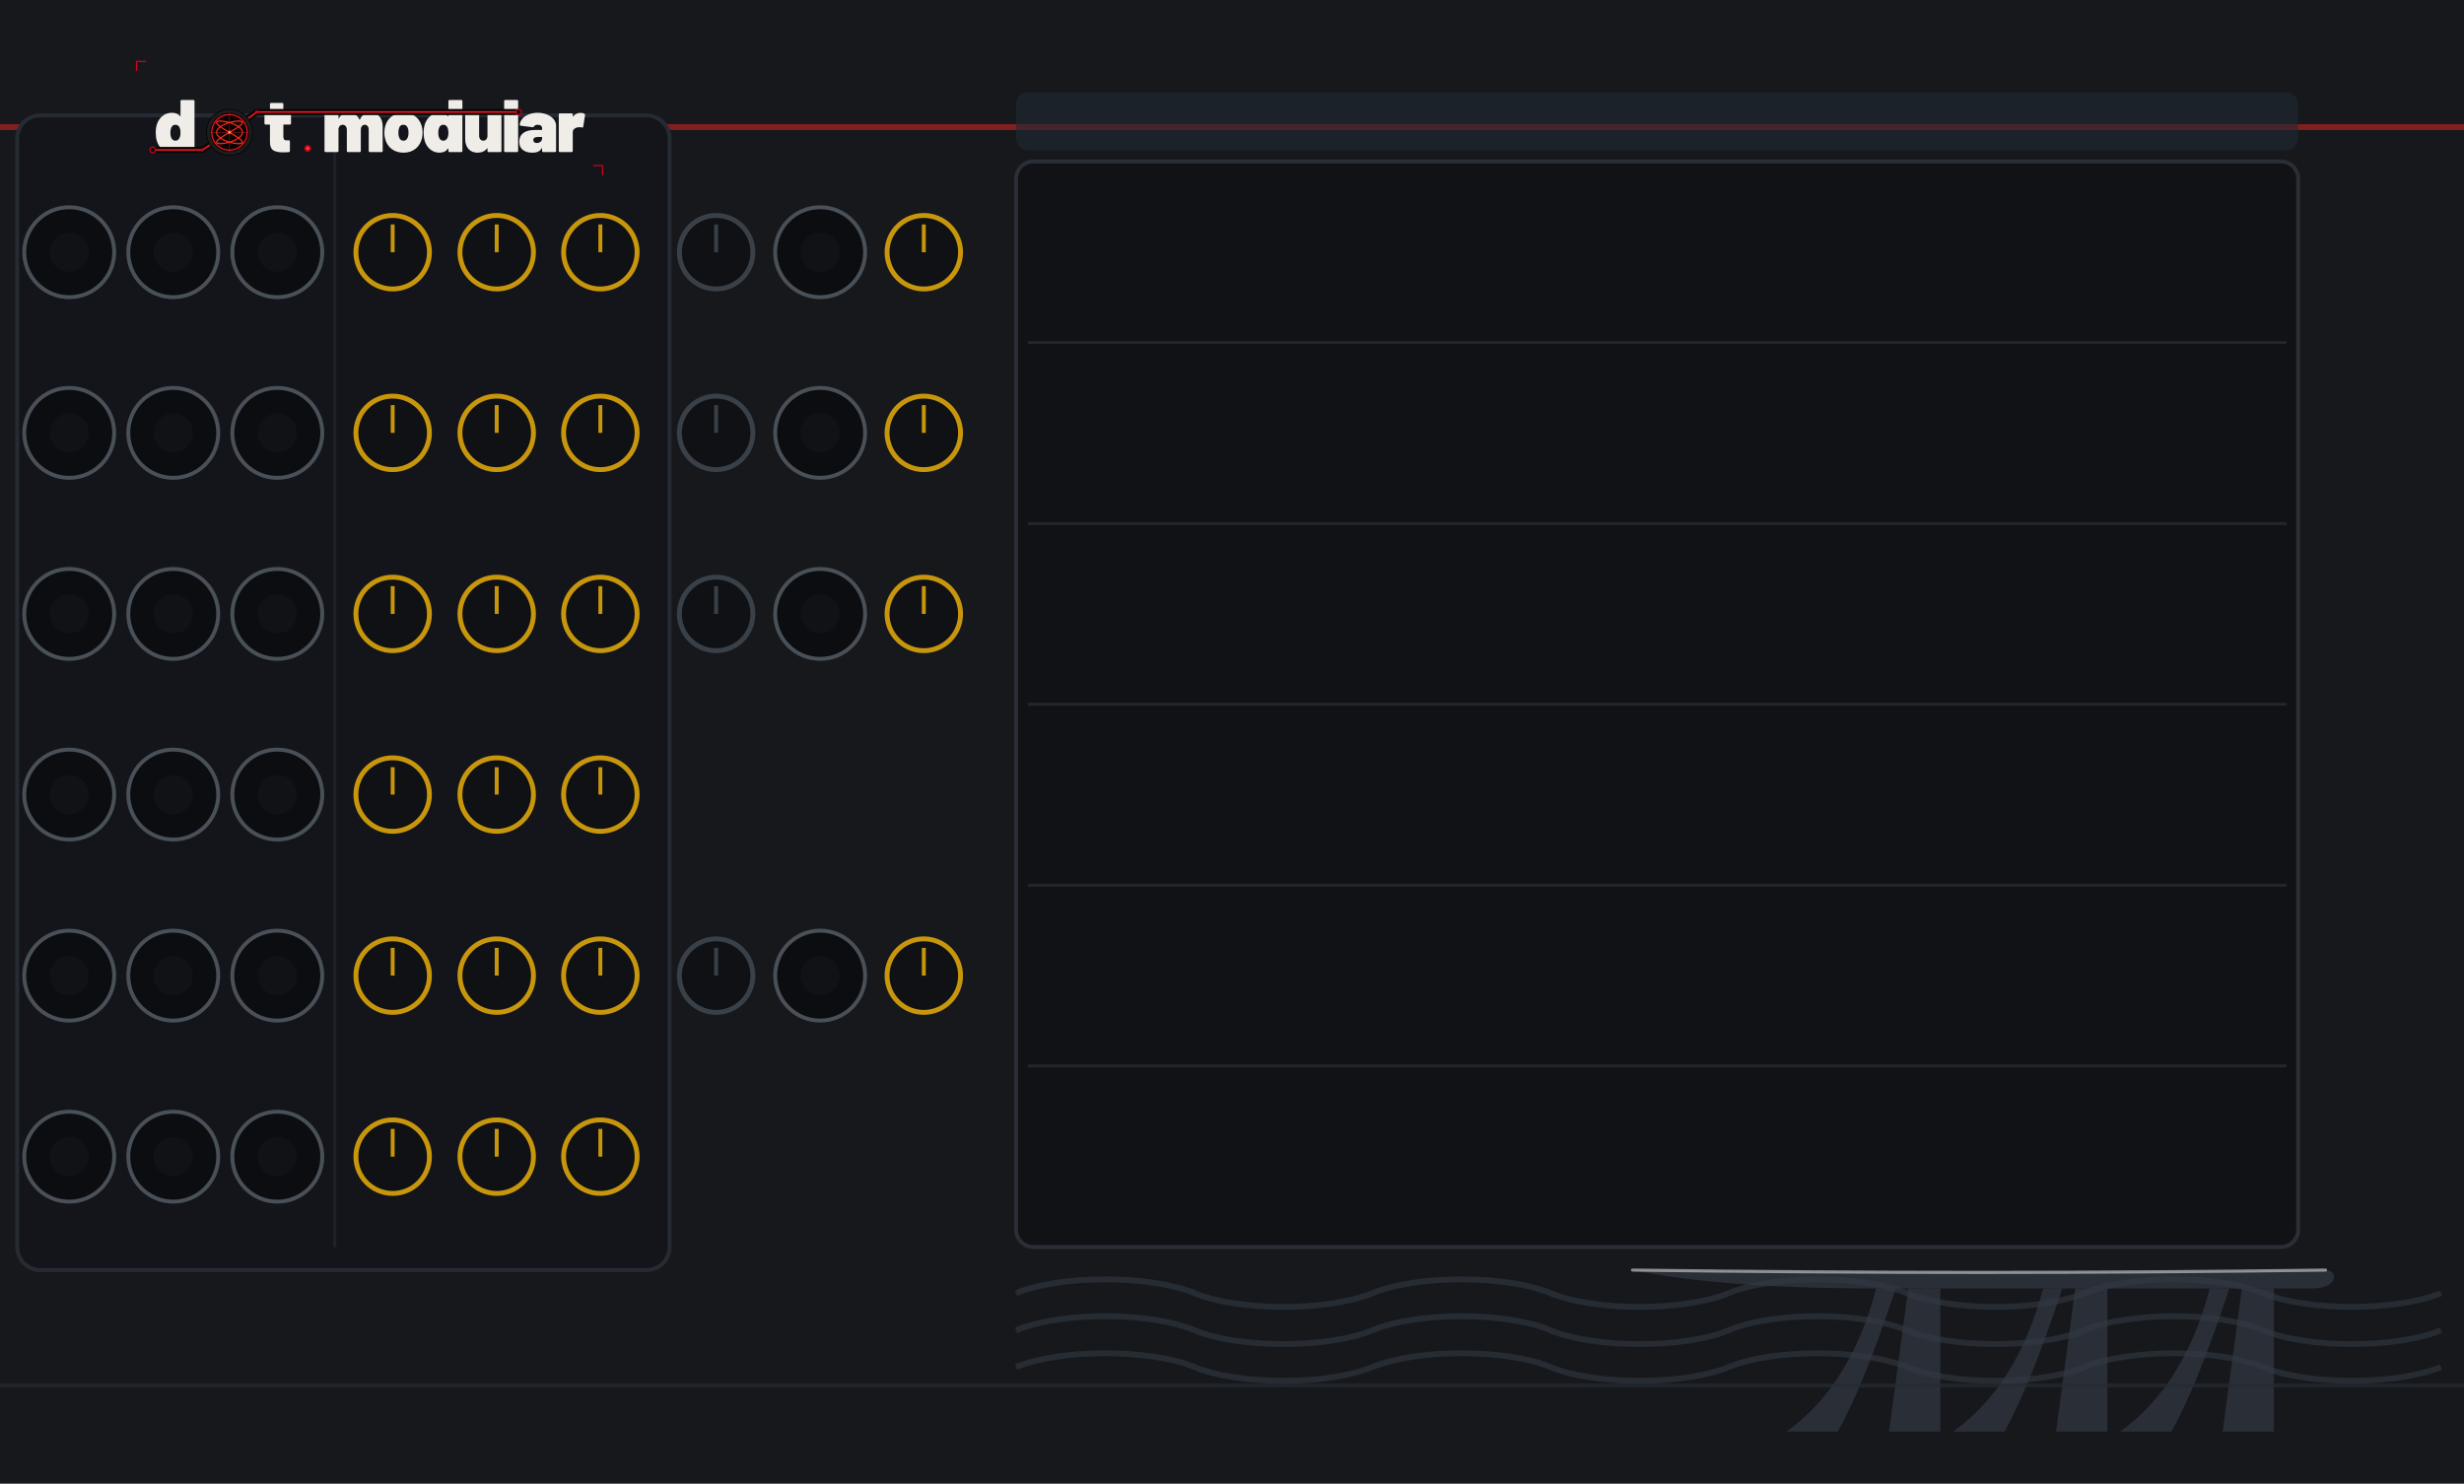
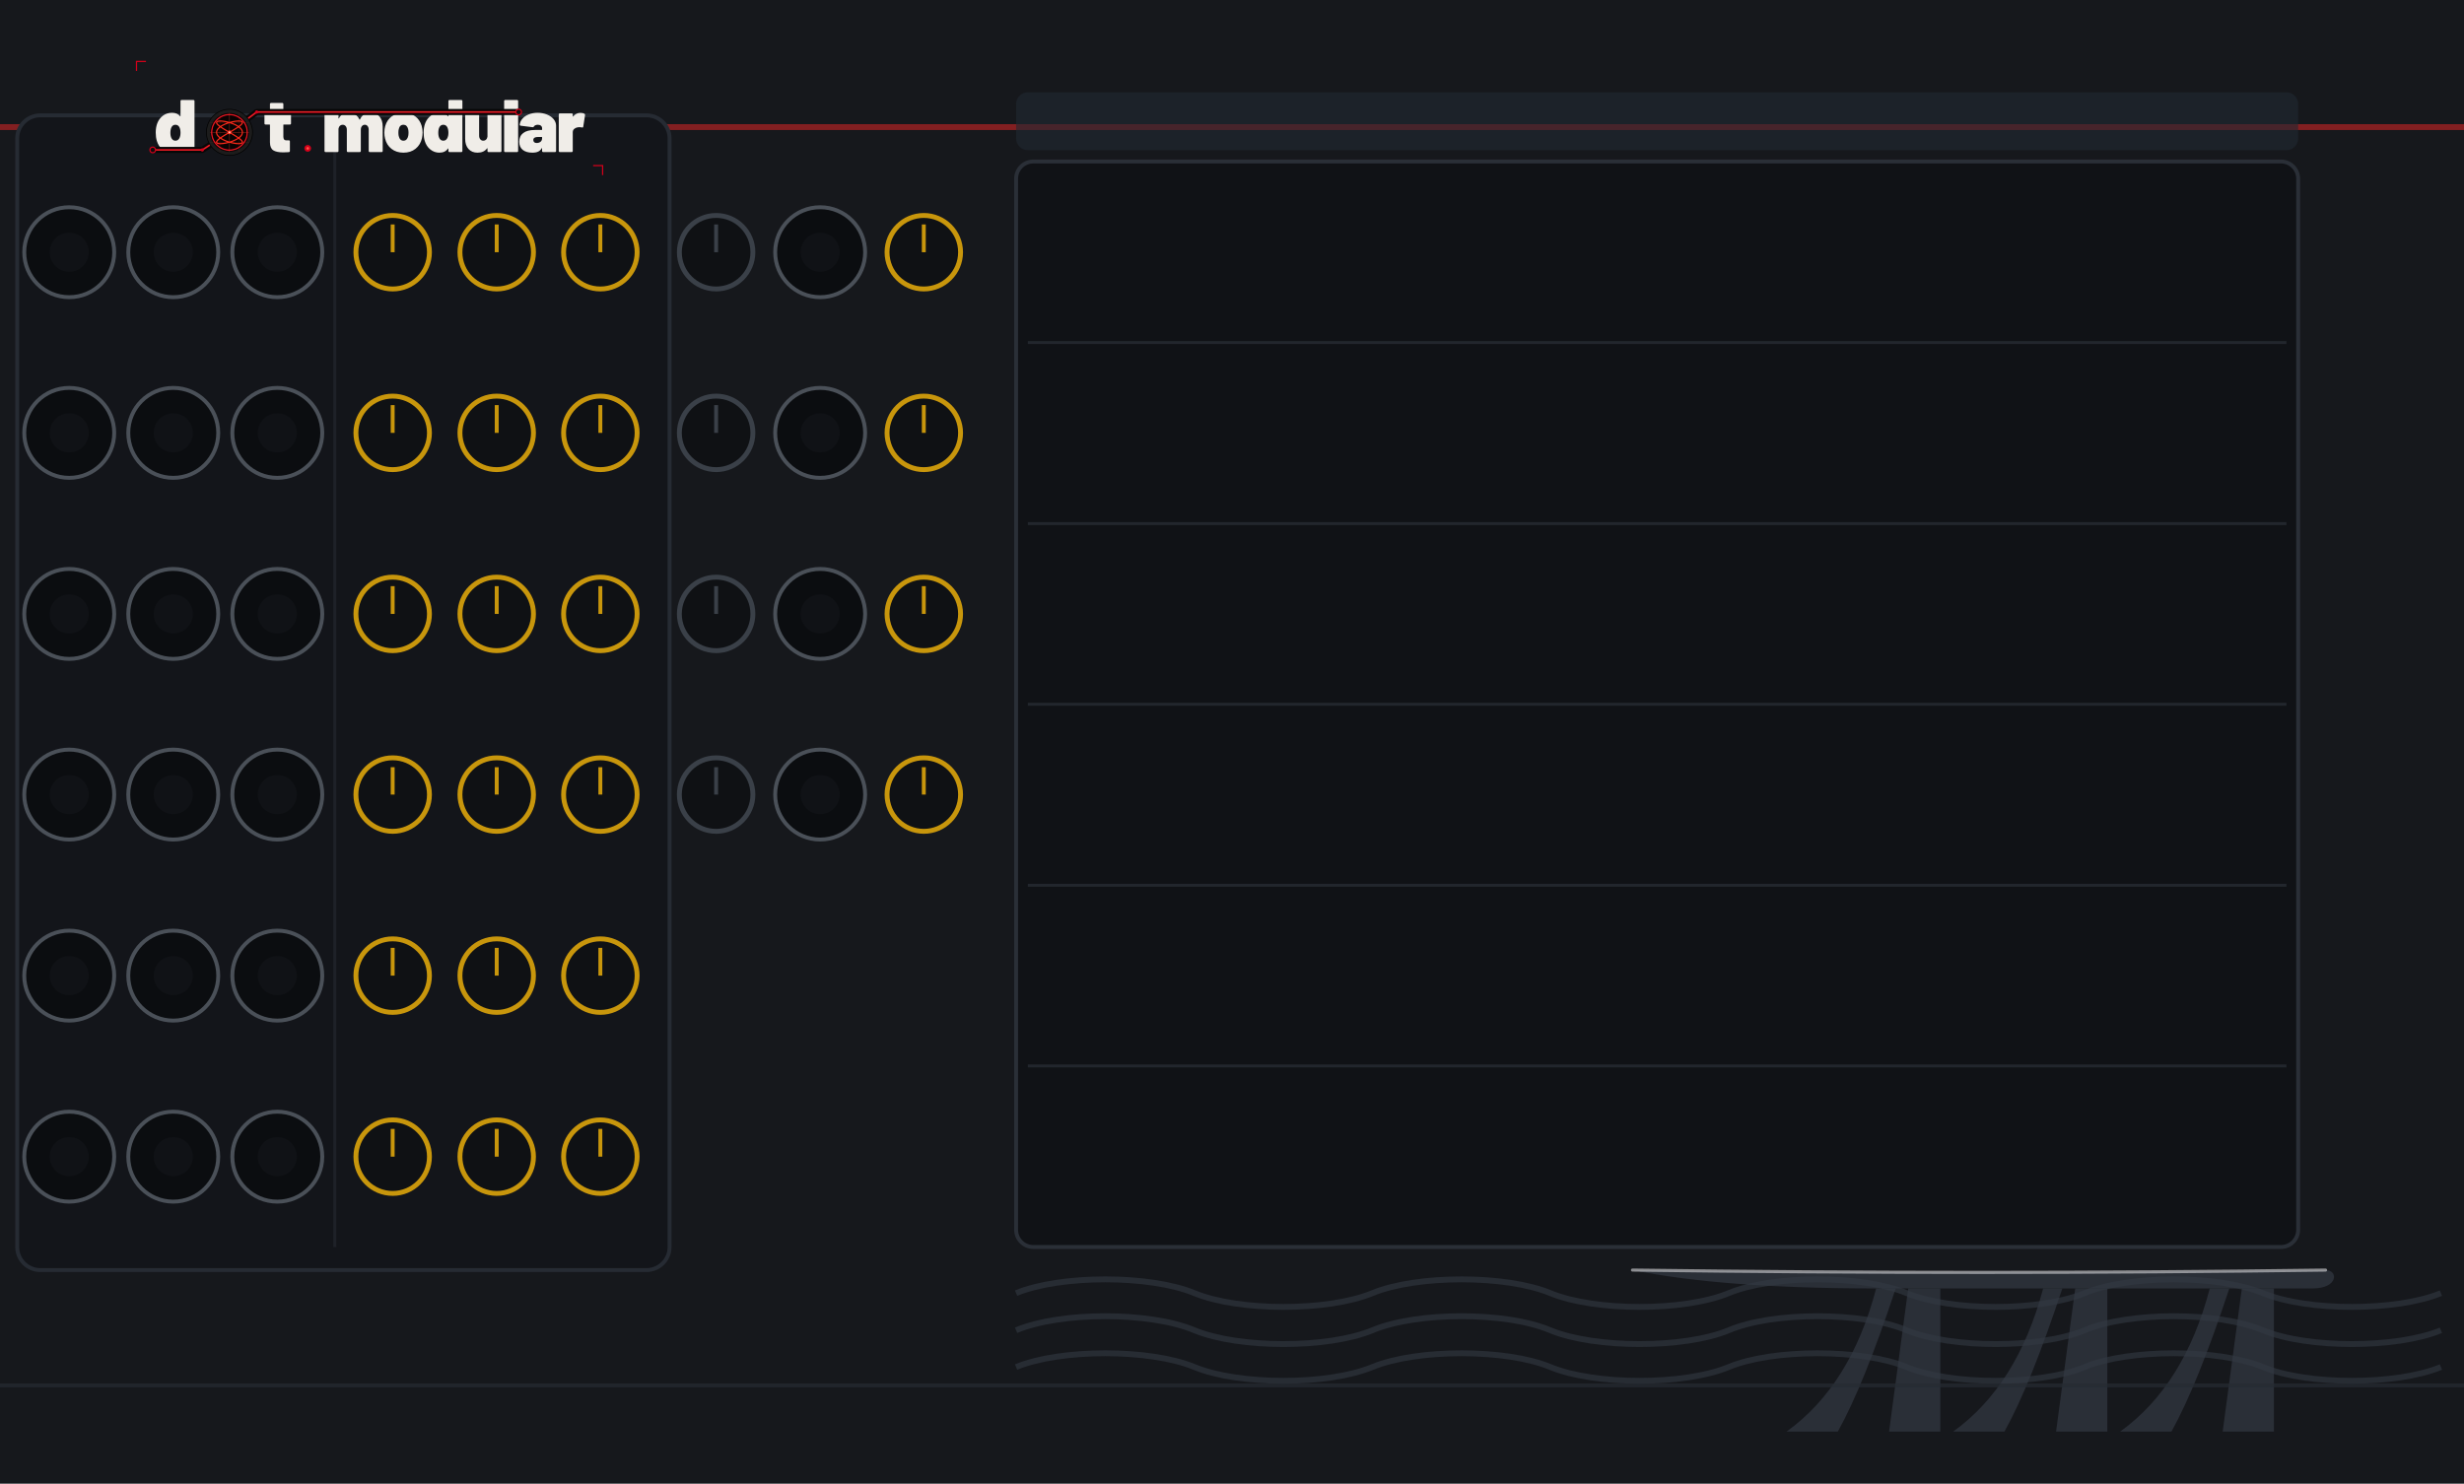
<svg xmlns="http://www.w3.org/2000/svg" width="630.0" height="379.43" viewBox="0 0 630.0 379.43">
  <g>
    <rect width="630.0" height="379.43" fill="#16181c" />
    <path d="M 456.8 366.1 Q 473.2 354.3 479.7 329.5 L 484.7 329.5 Q 476.5 354.3 469.9 366.1 Z" fill="#2e333c" fill-opacity="0.85" />
    <path d="M 499.4 366.1 Q 515.8 354.3 522.4 329.5 L 527.3 329.5 Q 519.1 354.3 512.5 366.1 Z" fill="#2e333c" fill-opacity="0.85" />
    <path d="M 542.1 366.1 Q 558.5 354.3 565.0 329.5 L 570.0 329.5 Q 561.8 354.3 555.2 366.1 Z" fill="#2e333c" fill-opacity="0.85" />
    <polygon points="483.0,366.1 487.9,329.5 496.1,329.5 496.1,366.1" fill="#2e333c" fill-opacity="0.85" />
    <polygon points="525.7,366.1 530.6,329.5 538.8,329.5 538.8,366.1" fill="#2e333c" fill-opacity="0.85" />
    <polygon points="568.3,366.1 573.2,329.5 581.4,329.5 581.4,366.1" fill="#2e333c" fill-opacity="0.85" />
    <path d="M 417.4 324.8 Q 507.6 326.0 594.6 324.8 C 597.9 324.8 597.9 329.5 591.3 329.5 L 479.7 329.5 Q 440.4 329.5 417.4 324.8 Z" fill="#2e333c" fill-opacity="0.85" />
    <path d="M 417.4 324.8 Q 507.6 326.0 594.6 324.8" fill="none" stroke="#d8d8dc" stroke-width="0.8" stroke-opacity="0.595" stroke-linecap="round" />
    <path d="M 259.8 330.7 C 271.2 326.0 294.0 326.0 305.4 330.7 C 316.8 335.4 339.5 335.4 350.9 330.7 C 362.3 326.0 385.1 326.0 396.4 330.7 C 407.8 335.4 430.6 335.4 442.0 330.7 C 453.3 326.0 476.1 326.0 487.5 330.7 C 498.9 335.4 521.6 335.4 533.0 330.7 C 544.4 326.0 567.2 326.0 578.6 330.7 C 589.9 335.4 612.7 335.4 624.1 330.7 " fill="none" stroke="#333944" stroke-width="1.5" stroke-opacity="0.6" />
    <path d="M 259.8 340.2 C 271.2 335.4 294.0 335.4 305.4 340.2 C 316.8 344.9 339.5 344.9 350.9 340.2 C 362.3 335.4 385.1 335.4 396.4 340.2 C 407.8 344.9 430.6 344.9 442.0 340.2 C 453.3 335.4 476.1 335.4 487.5 340.2 C 498.9 344.9 521.6 344.9 533.0 340.2 C 544.4 335.4 567.2 335.4 578.6 340.2 C 589.9 344.9 612.7 344.9 624.1 340.2 " fill="none" stroke="#333944" stroke-width="1.5" stroke-opacity="0.6" />
    <path d="M 259.8 349.6 C 271.2 344.9 294.0 344.9 305.4 349.6 C 316.8 354.3 339.5 354.3 350.9 349.6 C 362.3 344.9 385.1 344.9 396.4 349.6 C 407.8 354.3 430.6 354.3 442.0 349.6 C 453.3 344.9 476.1 344.9 487.5 349.6 C 498.9 354.3 521.6 354.3 533.0 349.6 C 544.4 344.9 567.2 344.9 578.6 349.6 C 589.9 354.3 612.7 354.3 624.1 349.6 " fill="none" stroke="#333944" stroke-width="1.5" stroke-opacity="0.6" />
    <line x1="0" y1="32.5" x2="630.0" y2="32.5" stroke="#dc2626" stroke-width="1.5" stroke-opacity="0.55" />
    <line x1="0" y1="354.3" x2="630.0" y2="354.3" stroke="#262b33" stroke-width="1" stroke-opacity="0.7" />
    <rect x="4.4" y="29.5" width="166.8" height="295.3" rx="5.9" fill="#13151a" stroke="#262b33" stroke-width="1" />
    <line x1="85.6" y1="35.4" x2="85.6" y2="318.9" stroke="#262b33" stroke-width="0.75" stroke-opacity="0.6" />
    <rect x="259.8" y="23.6" width="327.8" height="14.8" rx="3.0" fill="#202833" fill-opacity="0.6" />
    <rect x="259.8" y="41.3" width="327.8" height="277.6" rx="4.4" fill="#101216" stroke="#2a2f37" stroke-width="1" />
    <line x1="262.8" y1="87.6" x2="584.6" y2="87.6" stroke="#2a2f37" stroke-width="0.75" stroke-opacity="0.7" />
    <line x1="262.8" y1="133.9" x2="584.6" y2="133.9" stroke="#2a2f37" stroke-width="0.75" stroke-opacity="0.7" />
    <line x1="262.8" y1="180.1" x2="584.6" y2="180.1" stroke="#2a2f37" stroke-width="0.75" stroke-opacity="0.7" />
    <line x1="262.8" y1="226.4" x2="584.6" y2="226.4" stroke="#2a2f37" stroke-width="0.75" stroke-opacity="0.7" />
    <line x1="262.8" y1="272.6" x2="584.6" y2="272.6" stroke="#2a2f37" stroke-width="0.75" stroke-opacity="0.7" />
  </g>
  <g>
    <g transform="translate(32.48,13.29) scale(0.17297)">
      <g transform="translate(40.00,148.00) scale(0.11,-0.11)">
        <path d="M370 700H528Q535 700 539.0 696.0Q543 692 543 685V15Q543 8 539.0 4.0Q535 0 528 0H370Q363 0 359.0 4.0Q355 8 355 15V45Q355 48 353.0 49.0Q351 50 349 47Q312 -8 233 -8Q166 -8 112.5 34.5Q59 77 37 150Q22 200 22 262Q22 334 44 390Q68 451 119.0 489.5Q170 528 241 528Q314 528 349 482Q351 480 353.0 480.5Q355 481 355 484V685Q355 692 359.0 696.0Q363 700 370 700ZM355 259Q355 307 339 336Q321 367 287 367Q251 367 234 334Q219 306 219 259Q219 214 234 186Q252 153 287 153Q322 153 340 187Q355 216 355 259Z" fill="#f0ede8" />
      </g>
      <g transform="translate(201.37,148.00) scale(0.11,-0.11)">
        <path d="M358 370H275Q270 370 270 365V208Q270 158 306 158H343Q350 158 354.0 154.0Q358 150 358 143V15Q358 1 343 -1Q304 -4 268 -4Q177 -4 134.0 24.0Q91 52 90 130V365Q90 370 85 370H31Q24 370 20.0 374.0Q16 378 16 385V505Q16 512 20.0 516.0Q24 520 31 520H85Q90 520 90 525V645Q90 652 94.0 656.0Q98 660 105 660H255Q262 660 266.0 656.0Q270 652 270 645V525Q270 520 275 520H358Q365 520 369.0 516.0Q373 512 373 505V385Q373 378 369.0 374.0Q365 370 358 370Z" fill="#f0ede8" />
      </g>
      <g transform="translate(288.27,148.00) scale(0.11,-0.11)">
        <path d="M815 341V15Q815 8 811.0 4.0Q807 0 800 0H642Q635 0 631.0 4.0Q627 8 627 15V300Q627 330 612.5 348.5Q598 367 575 367Q551 367 536.0 348.5Q521 330 521 300V15Q521 8 517.0 4.0Q513 0 506 0H348Q341 0 337.0 4.0Q333 8 333 15V300Q333 330 317.5 348.5Q302 367 277 367Q255 367 240.5 353.5Q226 340 222 317Q221 315 221 311V15Q221 8 217.0 4.0Q213 0 206 0H48Q41 0 37.0 4.0Q33 8 33 15V505Q33 512 37.0 516.0Q41 520 48 520H206Q213 520 217.0 516.0Q221 512 221 505V455Q221 451 223.0 451.0Q225 451 227 454Q265 528 355 528Q406 528 444.5 504.5Q483 481 503 437Q506 432 509 438Q529 483 564.5 505.5Q600 528 648 528Q727 528 771.0 479.0Q815 430 815 341Z" fill="#f0ede8" />
      </g>
      <g transform="translate(377.92,148.00) scale(0.11,-0.11)">
        <path d="M32 181Q22 217 22 261Q22 310 34 350Q58 433 122.5 480.5Q187 528 280 528Q373 528 436.5 480.5Q500 433 524 352Q536 310 536 263Q536 225 528 187Q507 97 441.5 44.5Q376 -8 279 -8Q184 -8 118.5 43.0Q53 94 32 181ZM343 217Q347 236 347 262Q347 285 342 308Q327 367 279 367Q229 367 216 308Q211 291 211 262Q211 236 215 217Q230 153 279 153Q305 153 321.0 170.5Q337 188 343 217Z" fill="#f0ede8" />
      </g>
      <g transform="translate(436.00,148.00) scale(0.11,-0.11)">
        <path d="M370 700H528Q535 700 539.0 696.0Q543 692 543 685V15Q543 8 539.0 4.0Q535 0 528 0H370Q363 0 359.0 4.0Q355 8 355 15V45Q355 48 353.0 49.0Q351 50 349 47Q312 -8 233 -8Q166 -8 112.5 34.5Q59 77 37 150Q22 200 22 262Q22 334 44 390Q68 451 119.0 489.5Q170 528 241 528Q314 528 349 482Q351 480 353.0 480.5Q355 481 355 484V685Q355 692 359.0 696.0Q363 700 370 700ZM355 259Q355 307 339 336Q321 367 287 367Q251 367 234 334Q219 306 219 259Q219 214 234 186Q252 153 287 153Q322 153 340 187Q355 216 355 259Z" fill="#f0ede8" />
      </g>
      <g transform="translate(496.39,148.00) scale(0.11,-0.11)">
        <path d="M346 520H504Q511 520 515.0 516.0Q519 512 519 505V15Q519 8 515.0 4.0Q511 0 504 0H346Q339 0 335.0 4.0Q331 8 331 15V48Q331 51 329.0 52.0Q327 53 325 50Q284 -8 197 -8Q121 -8 76.0 41.5Q31 91 31 179V505Q31 512 35.0 516.0Q39 520 46 520H204Q211 520 215.0 516.0Q219 512 219 505V220Q219 190 234.5 171.5Q250 153 275 153Q297 153 311.5 166.5Q326 180 330 203Q331 205 331 209V505Q331 512 335.0 516.0Q339 520 346 520Z" fill="#f0ede8" />
      </g>
      <g transform="translate(553.81,148.00) scale(0.11,-0.11)">
        <path d="M33 15V685Q33 692 37.0 696.0Q41 700 48 700H206Q213 700 217.0 696.0Q221 692 221 685V15Q221 8 217.0 4.0Q213 0 206 0H48Q41 0 37.0 4.0Q33 8 33 15Z" fill="#f0ede8" />
      </g>
      <g transform="translate(578.45,148.00) scale(0.11,-0.11)">
        <path d="M507 355V15Q507 8 503.0 4.0Q499 0 492 0H334Q327 0 323.0 4.0Q319 8 319 15V50Q319 54 317.5 54.5Q316 55 314 52Q297 21 267.0 6.5Q237 -8 188 -8Q106 -8 59.0 29.5Q12 67 12 139Q12 215 65.5 256.0Q119 297 221 297H314Q319 297 319 302V320Q319 341 303.5 354.0Q288 367 262 367Q244 367 230.0 361.0Q216 355 210 345Q206 338 202.5 335.5Q199 333 193 334L32 354Q18 356 18 366Q22 411 54.0 448.0Q86 485 139.5 506.5Q193 528 259 528Q327 528 384.0 505.0Q441 482 474.0 442.0Q507 402 507 355ZM319 185V198Q319 203 314 203H264Q201 203 201 162Q201 144 212.5 133.0Q224 122 246 122Q278 122 298.5 139.0Q319 156 319 185Z" fill="#f0ede8" />
      </g>
      <g transform="translate(634.55,148.00) scale(0.11,-0.11)">
        <path d="M379 514Q388 509 386 495L362 341Q361 333 356.5 331.0Q352 329 344 331Q326 335 312 335Q297 335 284 332Q258 327 239.5 310.5Q221 294 221 266V15Q221 8 217.0 4.0Q213 0 206 0H48Q41 0 37.0 4.0Q33 8 33 15V505Q33 512 37.0 516.0Q41 520 48 520H206Q213 520 217.0 516.0Q221 512 221 505V481Q221 478 223.0 477.0Q225 476 226 478Q264 527 325 527Q359 527 379 514Z" fill="#f0ede8" />
      </g>
      <path d="M 38.0,144.8 L 111.3,144.8 L 151.4,118.8 L 191.6,88.8 L 578.9,88.8" fill="none" stroke="#070707" stroke-width="9.0" stroke-linecap="round" stroke-linejoin="round" />
      <path d="M 38.0,144.8 L 111.3,144.8 L 151.4,118.8 L 191.6,88.8 L 578.9,88.8" fill="none" stroke="#d4001a" stroke-width="2.60" stroke-linecap="round" stroke-linejoin="round" />
      <path d="M 38.0,144.8 L 111.3,144.8 L 151.4,118.8 L 191.6,88.8 L 578.9,88.8" fill="none" stroke="#ff5533" stroke-width="0.88" stroke-linecap="round" stroke-linejoin="round" opacity="0.7" />
      <circle cx="38.0" cy="144.8" r="4.2" fill="#0d0d0d" stroke="#d4001a" stroke-width="1.76" />
      <circle cx="578.9" cy="88.8" r="4.2" fill="#0d0d0d" stroke="#d4001a" stroke-width="1.76" />
      <circle cx="111.3" cy="144.8" r="2.4" fill="#d4001a" />
      <circle cx="191.6" cy="88.8" r="2.4" fill="#d4001a" />
      <g transform="translate(151.430,118.850)">
        <circle r="34.100" fill="#1c1c1c" stroke="#000000" stroke-width="1.023" />
        <circle r="28.644" fill="#0a0202" />
        <g stroke="#a83020" stroke-width="0.682" opacity="0.9">
          <line x1="-28.644" y1="0" x2="28.644" y2="0" />
          <line x1="0" y1="-28.644" x2="0" y2="28.644" />
        </g>
        <g stroke="#7a2018" stroke-width="0.443" opacity="0.6">
          <line x1="-28.644" y1="-14.322" x2="28.644" y2="-14.322" />
          <line x1="-14.322" y1="-28.644" x2="-14.322" y2="28.644" />
          <line x1="-28.644" y1="14.322" x2="28.644" y2="14.322" />
          <line x1="14.322" y1="-28.644" x2="14.322" y2="28.644" />
        </g>
        <path d="M 19.10,0.00 L 19.01,1.05 L 18.76,2.09 L 18.34,3.13 L 17.76,4.16 L 17.01,5.16 L 16.12,6.15 L 15.09,7.11 L 13.92,8.05 L 12.63,8.95 L 11.22,9.82 L 9.72,10.65 L 8.13,11.44 L 6.47,12.18 L 4.75,12.87 L 2.99,13.52 L 1.20,14.11 L -0.60,14.64 L -2.39,15.12 L -4.17,15.54 L -5.90,15.89 L -7.58,16.18 L -9.20,16.41 L -10.73,16.58 L -12.17,16.68 L -13.50,16.71 L -14.71,16.68 L -15.79,16.58 L -16.73,16.41 L -17.53,16.18 L -18.16,15.89 L -18.64,15.54 L -18.95,15.12 L -19.09,14.64 L -19.06,14.11 L -18.86,13.52 L -18.50,12.87 L -17.97,12.18 L -17.28,11.44 L -16.44,10.65 L -15.45,9.82 L -14.32,8.95 L -13.07,8.05 L -11.70,7.11 L -10.23,6.15 L -8.67,5.16 L -7.03,4.16 L -5.33,3.13 L -3.58,2.09 L -1.80,1.05 L -0.00,0.00 L 1.80,-1.05 L 3.58,-2.09 L 5.33,-3.13 L 7.03,-4.16 L 8.67,-5.16 L 10.23,-6.15 L 11.70,-7.11 L 13.07,-8.05 L 14.32,-8.95 L 15.45,-9.82 L 16.44,-10.65 L 17.28,-11.44 L 17.97,-12.18 L 18.50,-12.87 L 18.86,-13.52 L 19.06,-14.11 L 19.09,-14.64 L 18.95,-15.12 L 18.64,-15.54 L 18.16,-15.89 L 17.53,-16.18 L 16.73,-16.41 L 15.79,-16.58 L 14.71,-16.68 L 13.50,-16.71 L 12.17,-16.68 L 10.73,-16.58 L 9.20,-16.41 L 7.58,-16.18 L 5.90,-15.89 L 4.17,-15.54 L 2.39,-15.12 L 0.60,-14.64 L -1.20,-14.11 L -2.99,-13.52 L -4.75,-12.87 L -6.47,-12.18 L -8.13,-11.44 L -9.72,-10.65 L -11.22,-9.82 L -12.63,-8.95 L -13.92,-8.05 L -15.09,-7.11 L -16.12,-6.15 L -17.01,-5.16 L -17.76,-4.16 L -18.34,-3.13 L -18.76,-2.09 L -19.01,-1.05 L -19.10,-0.00 L -19.01,1.05 L -18.76,2.09 L -18.34,3.13 L -17.76,4.16 L -17.01,5.16 L -16.12,6.15 L -15.09,7.11 L -13.92,8.05 L -12.63,8.95 L -11.22,9.82 L -9.72,10.65 L -8.13,11.44 L -6.47,12.18 L -4.75,12.87 L -2.99,13.52 L -1.20,14.11 L 0.60,14.64 L 2.39,15.12 L 4.17,15.54 L 5.90,15.89 L 7.58,16.18 L 9.20,16.41 L 10.73,16.58 L 12.17,16.68 L 13.50,16.71 L 14.71,16.68 L 15.79,16.58 L 16.73,16.41 L 17.53,16.18 L 18.16,15.89 L 18.64,15.54 L 18.95,15.12 L 19.09,14.64 L 19.06,14.11 L 18.86,13.52 L 18.50,12.87 L 17.97,12.18 L 17.28,11.44 L 16.44,10.65 L 15.45,9.82 L 14.32,8.95 L 13.07,8.05 L 11.70,7.11 L 10.23,6.15 L 8.67,5.16 L 7.03,4.16 L 5.33,3.13 L 3.58,2.09 L 1.80,1.05 L 0.00,0.00 L -1.80,-1.05 L -3.58,-2.09 L -5.33,-3.13 L -7.03,-4.16 L -8.67,-5.16 L -10.23,-6.15 L -11.70,-7.11 L -13.07,-8.05 L -14.32,-8.95 L -15.45,-9.82 L -16.44,-10.65 L -17.28,-11.44 L -17.97,-12.18 L -18.50,-12.87 L -18.86,-13.52 L -19.06,-14.11 L -19.09,-14.64 L -18.95,-15.12 L -18.64,-15.54 L -18.16,-15.89 L -17.53,-16.18 L -16.73,-16.41 L -15.79,-16.58 L -14.71,-16.68 L -13.50,-16.71 L -12.17,-16.68 L -10.73,-16.58 L -9.20,-16.41 L -7.58,-16.18 L -5.90,-15.89 L -4.17,-15.54 L -2.39,-15.12 L -0.60,-14.64 L 1.20,-14.11 L 2.99,-13.52 L 4.75,-12.87 L 6.47,-12.18 L 8.13,-11.44 L 9.72,-10.65 L 11.22,-9.82 L 12.63,-8.95 L 13.92,-8.05 L 15.09,-7.11 L 16.12,-6.15 L 17.01,-5.16 L 17.76,-4.16 L 18.34,-3.13 L 18.76,-2.09 L 19.01,-1.05 L 19.10,-0.00 Z" fill="none" stroke="#ff2a1a" stroke-width="1.705" stroke-linejoin="round" />
        <circle r="26.257" fill="none" stroke="#d4001a" stroke-width="1.876" />
        <circle r="26.257" fill="none" stroke="#ff5533" stroke-width="0.614" opacity="0.7" />
        <circle r="2.899" fill="#ff3322" />
        <circle r="1.364" fill="#ffccbb" />
      </g>
      <circle cx="267.1" cy="142.5" r="5.0" fill="#d4001a" />
      <circle cx="267.1" cy="142.5" r="2.0" fill="#ff5544" />
      <polyline points="14,28 14,14 28,14" fill="none" stroke="#d4001a" stroke-width="1.8" />
      <polyline points="703,182 703,168 689,168" fill="none" stroke="#d4001a" stroke-width="1.8" />
    </g>
  </g>
  <g>
    <circle cx="17.7" cy="64.5" r="11.5" fill="#0b0d10" stroke="#4a5058" stroke-width="1" />
    <circle cx="17.7" cy="64.5" r="5.0" fill="#101216" />
    <circle cx="44.3" cy="64.5" r="11.5" fill="#0b0d10" stroke="#4a5058" stroke-width="1" />
    <circle cx="44.3" cy="64.5" r="5.0" fill="#101216" />
    <circle cx="70.9" cy="64.5" r="11.5" fill="#0b0d10" stroke="#4a5058" stroke-width="1" />
    <circle cx="70.9" cy="64.5" r="5.0" fill="#101216" />
    <circle cx="100.4" cy="64.5" r="9.4" fill="#0f1114" stroke="#c8960c" stroke-width="1.25" />
    <line x1="100.4" y1="64.5" x2="100.4" y2="57.4" stroke="#c8960c" stroke-width="1" />
    <circle cx="127.0" cy="64.5" r="9.4" fill="#0f1114" stroke="#c8960c" stroke-width="1.25" />
    <line x1="127.0" y1="64.5" x2="127.0" y2="57.4" stroke="#c8960c" stroke-width="1" />
    <circle cx="153.5" cy="64.5" r="9.4" fill="#0f1114" stroke="#c8960c" stroke-width="1.25" />
    <line x1="153.5" y1="64.5" x2="153.5" y2="57.4" stroke="#c8960c" stroke-width="1" />
    <circle cx="17.7" cy="110.7" r="11.5" fill="#0b0d10" stroke="#4a5058" stroke-width="1" />
    <circle cx="17.7" cy="110.7" r="5.0" fill="#101216" />
    <circle cx="44.3" cy="110.7" r="11.5" fill="#0b0d10" stroke="#4a5058" stroke-width="1" />
    <circle cx="44.3" cy="110.7" r="5.0" fill="#101216" />
    <circle cx="70.9" cy="110.7" r="11.5" fill="#0b0d10" stroke="#4a5058" stroke-width="1" />
    <circle cx="70.9" cy="110.7" r="5.0" fill="#101216" />
    <circle cx="100.4" cy="110.7" r="9.4" fill="#0f1114" stroke="#c8960c" stroke-width="1.25" />
    <line x1="100.4" y1="110.7" x2="100.4" y2="103.6" stroke="#c8960c" stroke-width="1" />
    <circle cx="127.0" cy="110.7" r="9.4" fill="#0f1114" stroke="#c8960c" stroke-width="1.25" />
    <line x1="127.0" y1="110.7" x2="127.0" y2="103.6" stroke="#c8960c" stroke-width="1" />
    <circle cx="153.5" cy="110.7" r="9.4" fill="#0f1114" stroke="#c8960c" stroke-width="1.25" />
    <line x1="153.5" y1="110.7" x2="153.5" y2="103.6" stroke="#c8960c" stroke-width="1" />
    <circle cx="17.7" cy="157.0" r="11.5" fill="#0b0d10" stroke="#4a5058" stroke-width="1" />
    <circle cx="17.7" cy="157.0" r="5.0" fill="#101216" />
    <circle cx="44.3" cy="157.0" r="11.5" fill="#0b0d10" stroke="#4a5058" stroke-width="1" />
    <circle cx="44.3" cy="157.0" r="5.0" fill="#101216" />
    <circle cx="70.9" cy="157.0" r="11.5" fill="#0b0d10" stroke="#4a5058" stroke-width="1" />
    <circle cx="70.9" cy="157.0" r="5.0" fill="#101216" />
    <circle cx="100.4" cy="157.0" r="9.4" fill="#0f1114" stroke="#c8960c" stroke-width="1.25" />
    <line x1="100.4" y1="157.0" x2="100.4" y2="149.9" stroke="#c8960c" stroke-width="1" />
    <circle cx="127.0" cy="157.0" r="9.4" fill="#0f1114" stroke="#c8960c" stroke-width="1.25" />
    <line x1="127.0" y1="157.0" x2="127.0" y2="149.9" stroke="#c8960c" stroke-width="1" />
    <circle cx="153.5" cy="157.0" r="9.4" fill="#0f1114" stroke="#c8960c" stroke-width="1.25" />
    <line x1="153.5" y1="157.0" x2="153.5" y2="149.9" stroke="#c8960c" stroke-width="1" />
    <circle cx="17.7" cy="203.2" r="11.5" fill="#0b0d10" stroke="#4a5058" stroke-width="1" />
    <circle cx="17.7" cy="203.2" r="5.0" fill="#101216" />
    <circle cx="44.3" cy="203.2" r="11.5" fill="#0b0d10" stroke="#4a5058" stroke-width="1" />
    <circle cx="44.3" cy="203.2" r="5.0" fill="#101216" />
    <circle cx="70.9" cy="203.2" r="11.5" fill="#0b0d10" stroke="#4a5058" stroke-width="1" />
    <circle cx="70.9" cy="203.2" r="5.0" fill="#101216" />
    <circle cx="100.4" cy="203.2" r="9.4" fill="#0f1114" stroke="#c8960c" stroke-width="1.25" />
    <line x1="100.4" y1="203.2" x2="100.4" y2="196.2" stroke="#c8960c" stroke-width="1" />
    <circle cx="127.0" cy="203.2" r="9.4" fill="#0f1114" stroke="#c8960c" stroke-width="1.25" />
    <line x1="127.0" y1="203.2" x2="127.0" y2="196.2" stroke="#c8960c" stroke-width="1" />
    <circle cx="153.5" cy="203.2" r="9.4" fill="#0f1114" stroke="#c8960c" stroke-width="1.25" />
    <line x1="153.5" y1="203.2" x2="153.5" y2="196.2" stroke="#c8960c" stroke-width="1" />
    <circle cx="17.7" cy="249.5" r="11.5" fill="#0b0d10" stroke="#4a5058" stroke-width="1" />
    <circle cx="17.7" cy="249.5" r="5.0" fill="#101216" />
    <circle cx="44.3" cy="249.5" r="11.5" fill="#0b0d10" stroke="#4a5058" stroke-width="1" />
    <circle cx="44.3" cy="249.5" r="5.0" fill="#101216" />
    <circle cx="70.9" cy="249.5" r="11.5" fill="#0b0d10" stroke="#4a5058" stroke-width="1" />
    <circle cx="70.9" cy="249.5" r="5.0" fill="#101216" />
    <circle cx="100.4" cy="249.5" r="9.4" fill="#0f1114" stroke="#c8960c" stroke-width="1.25" />
    <line x1="100.4" y1="249.5" x2="100.4" y2="242.4" stroke="#c8960c" stroke-width="1" />
    <circle cx="127.0" cy="249.5" r="9.4" fill="#0f1114" stroke="#c8960c" stroke-width="1.25" />
    <line x1="127.0" y1="249.5" x2="127.0" y2="242.4" stroke="#c8960c" stroke-width="1" />
    <circle cx="153.5" cy="249.5" r="9.4" fill="#0f1114" stroke="#c8960c" stroke-width="1.25" />
    <line x1="153.5" y1="249.5" x2="153.5" y2="242.4" stroke="#c8960c" stroke-width="1" />
    <circle cx="17.7" cy="295.8" r="11.5" fill="#0b0d10" stroke="#4a5058" stroke-width="1" />
    <circle cx="17.7" cy="295.8" r="5.0" fill="#101216" />
    <circle cx="44.3" cy="295.8" r="11.5" fill="#0b0d10" stroke="#4a5058" stroke-width="1" />
    <circle cx="44.3" cy="295.8" r="5.0" fill="#101216" />
    <circle cx="70.9" cy="295.8" r="11.5" fill="#0b0d10" stroke="#4a5058" stroke-width="1" />
    <circle cx="70.9" cy="295.8" r="5.0" fill="#101216" />
    <circle cx="100.4" cy="295.8" r="9.4" fill="#0f1114" stroke="#c8960c" stroke-width="1.25" />
    <line x1="100.4" y1="295.8" x2="100.4" y2="288.7" stroke="#c8960c" stroke-width="1" />
    <circle cx="127.0" cy="295.8" r="9.4" fill="#0f1114" stroke="#c8960c" stroke-width="1.25" />
    <line x1="127.0" y1="295.8" x2="127.0" y2="288.7" stroke="#c8960c" stroke-width="1" />
    <circle cx="153.5" cy="295.8" r="9.4" fill="#0f1114" stroke="#c8960c" stroke-width="1.25" />
    <line x1="153.5" y1="295.8" x2="153.5" y2="288.7" stroke="#c8960c" stroke-width="1" />
+     <circle cx="183.1" cy="157.0" r="9.4" fill="#0f1114" stroke="#3a4048" stroke-width="1.25" />
+     <line x1="183.1" y1="157.0" x2="183.1" y2="149.9" stroke="#3a4048" stroke-width="1" />
+     <circle cx="209.7" cy="157.0" r="11.5" fill="#0b0d10" stroke="#4a5058" stroke-width="1" />
+     <circle cx="209.7" cy="157.0" r="5.0" fill="#101216" />
+     <circle cx="236.2" cy="157.0" r="9.4" fill="#0f1114" stroke="#c8960c" stroke-width="1.25" />
+     <line x1="236.2" y1="157.0" x2="236.2" y2="149.9" stroke="#c8960c" stroke-width="1" />
    <circle cx="183.1" cy="64.5" r="9.4" fill="#0f1114" stroke="#3a4048" stroke-width="1.25" />
    <line x1="183.1" y1="64.5" x2="183.1" y2="57.4" stroke="#3a4048" stroke-width="1" />
    <circle cx="209.7" cy="64.5" r="11.5" fill="#0b0d10" stroke="#4a5058" stroke-width="1" />
    <circle cx="209.7" cy="64.5" r="5.0" fill="#101216" />
    <circle cx="236.2" cy="64.5" r="9.4" fill="#0f1114" stroke="#c8960c" stroke-width="1.25" />
    <line x1="236.2" y1="64.5" x2="236.2" y2="57.4" stroke="#c8960c" stroke-width="1" />
    <circle cx="183.1" cy="110.7" r="9.4" fill="#0f1114" stroke="#3a4048" stroke-width="1.25" />
    <line x1="183.1" y1="110.7" x2="183.1" y2="103.6" stroke="#3a4048" stroke-width="1" />
    <circle cx="209.7" cy="110.7" r="11.5" fill="#0b0d10" stroke="#4a5058" stroke-width="1" />
    <circle cx="209.7" cy="110.7" r="5.0" fill="#101216" />
    <circle cx="236.2" cy="110.7" r="9.4" fill="#0f1114" stroke="#c8960c" stroke-width="1.25" />
    <line x1="236.2" y1="110.7" x2="236.2" y2="103.6" stroke="#c8960c" stroke-width="1" />
-     <circle cx="183.1" cy="157.0" r="9.4" fill="#0f1114" stroke="#3a4048" stroke-width="1.25" />
-     <line x1="183.1" y1="157.0" x2="183.1" y2="149.9" stroke="#3a4048" stroke-width="1" />
-     <circle cx="209.7" cy="157.0" r="11.5" fill="#0b0d10" stroke="#4a5058" stroke-width="1" />
-     <circle cx="209.7" cy="157.0" r="5.0" fill="#101216" />
-     <circle cx="236.2" cy="157.0" r="9.4" fill="#0f1114" stroke="#c8960c" stroke-width="1.25" />
-     <line x1="236.2" y1="157.0" x2="236.2" y2="149.9" stroke="#c8960c" stroke-width="1" />
-     <circle cx="183.1" cy="249.5" r="9.4" fill="#0f1114" stroke="#3a4048" stroke-width="1.25" />
-     <line x1="183.1" y1="249.5" x2="183.1" y2="242.4" stroke="#3a4048" stroke-width="1" />
-     <circle cx="209.7" cy="249.5" r="11.5" fill="#0b0d10" stroke="#4a5058" stroke-width="1" />
-     <circle cx="209.7" cy="249.5" r="5.0" fill="#101216" />
-     <circle cx="236.2" cy="249.5" r="9.4" fill="#0f1114" stroke="#c8960c" stroke-width="1.25" />
-     <line x1="236.2" y1="249.5" x2="236.2" y2="242.4" stroke="#c8960c" stroke-width="1" />
-   </g>
-   <g>
-     <circle id="input_0" cx="17.72" cy="64.47" r="0.5" fill="none" stroke="none" />
-     <circle id="input_1" cx="44.29" cy="64.47" r="0.5" fill="none" stroke="none" />
-     <circle id="input_2" cx="70.87" cy="64.47" r="0.5" fill="none" stroke="none" />
-     <circle id="param_21" cx="100.39" cy="64.47" r="0.5" fill="none" stroke="none" />
-     <circle id="param_22" cx="126.97" cy="64.47" r="0.5" fill="none" stroke="none" />
-     <circle id="param_23" cx="153.54" cy="64.47" r="0.5" fill="none" stroke="none" />
-     <circle id="input_3" cx="17.72" cy="110.73" r="0.5" fill="none" stroke="none" />
-     <circle id="input_4" cx="44.29" cy="110.73" r="0.5" fill="none" stroke="none" />
-     <circle id="input_5" cx="70.87" cy="110.73" r="0.5" fill="none" stroke="none" />
-     <circle id="param_24" cx="100.39" cy="110.73" r="0.5" fill="none" stroke="none" />
-     <circle id="param_25" cx="126.97" cy="110.73" r="0.5" fill="none" stroke="none" />
-     <circle id="param_26" cx="153.54" cy="110.73" r="0.5" fill="none" stroke="none" />
-     <circle id="input_6" cx="17.72" cy="156.99" r="0.5" fill="none" stroke="none" />
-     <circle id="input_7" cx="44.29" cy="156.99" r="0.5" fill="none" stroke="none" />
-     <circle id="input_8" cx="70.87" cy="156.99" r="0.5" fill="none" stroke="none" />
-     <circle id="param_27" cx="100.39" cy="156.99" r="0.5" fill="none" stroke="none" />
-     <circle id="param_28" cx="126.97" cy="156.99" r="0.5" fill="none" stroke="none" />
-     <circle id="param_29" cx="153.54" cy="156.99" r="0.5" fill="none" stroke="none" />
-     <circle id="input_9" cx="17.72" cy="203.25" r="0.5" fill="none" stroke="none" />
-     <circle id="input_10" cx="44.29" cy="203.25" r="0.5" fill="none" stroke="none" />
-     <circle id="input_11" cx="70.87" cy="203.25" r="0.5" fill="none" stroke="none" />
-     <circle id="param_30" cx="100.39" cy="203.25" r="0.5" fill="none" stroke="none" />
-     <circle id="param_31" cx="126.97" cy="203.25" r="0.5" fill="none" stroke="none" />
-     <circle id="param_32" cx="153.54" cy="203.25" r="0.5" fill="none" stroke="none" />
-     <circle id="input_12" cx="17.72" cy="249.51" r="0.5" fill="none" stroke="none" />
-     <circle id="input_13" cx="44.29" cy="249.51" r="0.5" fill="none" stroke="none" />
-     <circle id="input_14" cx="70.87" cy="249.51" r="0.5" fill="none" stroke="none" />
-     <circle id="param_33" cx="100.39" cy="249.51" r="0.5" fill="none" stroke="none" />
-     <circle id="param_34" cx="126.97" cy="249.51" r="0.5" fill="none" stroke="none" />
-     <circle id="param_35" cx="153.54" cy="249.51" r="0.5" fill="none" stroke="none" />
-     <circle id="input_15" cx="17.72" cy="295.77" r="0.5" fill="none" stroke="none" />
-     <circle id="input_16" cx="44.29" cy="295.77" r="0.5" fill="none" stroke="none" />
-     <circle id="input_17" cx="70.87" cy="295.77" r="0.5" fill="none" stroke="none" />
-     <circle id="param_36" cx="100.39" cy="295.77" r="0.5" fill="none" stroke="none" />
-     <circle id="param_37" cx="126.97" cy="295.77" r="0.5" fill="none" stroke="none" />
-     <circle id="param_38" cx="153.54" cy="295.77" r="0.5" fill="none" stroke="none" />
-     <circle id="param_18" cx="183.07" cy="64.47" r="0.5" fill="none" stroke="none" />
-     <circle id="input_18" cx="209.65" cy="64.47" r="0.5" fill="none" stroke="none" />
-     <circle id="param_39" cx="236.22" cy="64.47" r="0.5" fill="none" stroke="none" />
-     <circle id="param_19" cx="183.07" cy="110.73" r="0.5" fill="none" stroke="none" />
-     <circle id="input_19" cx="209.65" cy="110.73" r="0.5" fill="none" stroke="none" />
-     <circle id="param_40" cx="236.22" cy="110.73" r="0.5" fill="none" stroke="none" />
-     <circle id="param_20" cx="183.07" cy="156.99" r="0.5" fill="none" stroke="none" />
-     <circle id="input_20" cx="209.65" cy="156.99" r="0.5" fill="none" stroke="none" />
-     <circle id="param_41" cx="236.22" cy="156.99" r="0.5" fill="none" stroke="none" />
-     <circle id="param_21" cx="183.07" cy="249.51" r="0.5" fill="none" stroke="none" />
-     <circle id="input_21" cx="209.65" cy="249.51" r="0.5" fill="none" stroke="none" />
-     <circle id="param_42" cx="236.22" cy="249.51" r="0.5" fill="none" stroke="none" />
+     <circle cx="183.1" cy="203.2" r="9.4" fill="#0f1114" stroke="#3a4048" stroke-width="1.25" />
+     <line x1="183.1" y1="203.2" x2="183.1" y2="196.2" stroke="#3a4048" stroke-width="1" />
+     <circle cx="209.7" cy="203.2" r="11.5" fill="#0b0d10" stroke="#4a5058" stroke-width="1" />
+     <circle cx="209.7" cy="203.2" r="5.0" fill="#101216" />
+     <circle cx="236.2" cy="203.2" r="9.4" fill="#0f1114" stroke="#c8960c" stroke-width="1.25" />
+     <line x1="236.2" y1="203.2" x2="236.2" y2="196.2" stroke="#c8960c" stroke-width="1" />
+   </g>
+   <g>
+     <circle id="input_3" cx="17.72" cy="64.47" r="0.5" fill="none" stroke="none" />
+     <circle id="input_4" cx="44.29" cy="64.47" r="0.5" fill="none" stroke="none" />
+     <circle id="input_5" cx="70.87" cy="64.47" r="0.5" fill="none" stroke="none" />
+     <circle id="param_24" cx="100.39" cy="64.47" r="0.5" fill="none" stroke="none" />
+     <circle id="param_25" cx="126.97" cy="64.47" r="0.5" fill="none" stroke="none" />
+     <circle id="param_26" cx="153.54" cy="64.47" r="0.5" fill="none" stroke="none" />
+     <circle id="input_6" cx="17.72" cy="110.73" r="0.5" fill="none" stroke="none" />
+     <circle id="input_7" cx="44.29" cy="110.73" r="0.5" fill="none" stroke="none" />
+     <circle id="input_8" cx="70.87" cy="110.73" r="0.5" fill="none" stroke="none" />
+     <circle id="param_27" cx="100.39" cy="110.73" r="0.5" fill="none" stroke="none" />
+     <circle id="param_28" cx="126.97" cy="110.73" r="0.5" fill="none" stroke="none" />
+     <circle id="param_29" cx="153.54" cy="110.73" r="0.5" fill="none" stroke="none" />
+     <circle id="input_0" cx="17.72" cy="156.99" r="0.5" fill="none" stroke="none" />
+     <circle id="input_1" cx="44.29" cy="156.99" r="0.5" fill="none" stroke="none" />
+     <circle id="input_2" cx="70.87" cy="156.99" r="0.5" fill="none" stroke="none" />
+     <circle id="param_21" cx="100.39" cy="156.99" r="0.5" fill="none" stroke="none" />
+     <circle id="param_22" cx="126.97" cy="156.99" r="0.5" fill="none" stroke="none" />
+     <circle id="param_23" cx="153.54" cy="156.99" r="0.5" fill="none" stroke="none" />
+     <circle id="input_12" cx="17.72" cy="203.25" r="0.5" fill="none" stroke="none" />
+     <circle id="input_13" cx="44.29" cy="203.25" r="0.5" fill="none" stroke="none" />
+     <circle id="input_14" cx="70.87" cy="203.25" r="0.5" fill="none" stroke="none" />
+     <circle id="param_33" cx="100.39" cy="203.25" r="0.5" fill="none" stroke="none" />
+     <circle id="param_34" cx="126.97" cy="203.25" r="0.5" fill="none" stroke="none" />
+     <circle id="param_35" cx="153.54" cy="203.25" r="0.5" fill="none" stroke="none" />
+     <circle id="input_15" cx="17.72" cy="249.51" r="0.5" fill="none" stroke="none" />
+     <circle id="input_16" cx="44.29" cy="249.51" r="0.5" fill="none" stroke="none" />
+     <circle id="input_17" cx="70.87" cy="249.51" r="0.5" fill="none" stroke="none" />
+     <circle id="param_36" cx="100.39" cy="249.51" r="0.5" fill="none" stroke="none" />
+     <circle id="param_37" cx="126.97" cy="249.51" r="0.5" fill="none" stroke="none" />
+     <circle id="param_38" cx="153.54" cy="249.51" r="0.5" fill="none" stroke="none" />
+     <circle id="input_9" cx="17.72" cy="295.77" r="0.5" fill="none" stroke="none" />
+     <circle id="input_10" cx="44.29" cy="295.77" r="0.5" fill="none" stroke="none" />
+     <circle id="input_11" cx="70.87" cy="295.77" r="0.5" fill="none" stroke="none" />
+     <circle id="param_30" cx="100.39" cy="295.77" r="0.5" fill="none" stroke="none" />
+     <circle id="param_31" cx="126.97" cy="295.77" r="0.5" fill="none" stroke="none" />
+     <circle id="param_32" cx="153.54" cy="295.77" r="0.5" fill="none" stroke="none" />
+     <circle id="param_18" cx="183.07" cy="156.99" r="0.5" fill="none" stroke="none" />
+     <circle id="input_18" cx="209.65" cy="156.99" r="0.5" fill="none" stroke="none" />
+     <circle id="param_39" cx="236.22" cy="156.99" r="0.5" fill="none" stroke="none" />
+     <circle id="param_19" cx="183.07" cy="64.47" r="0.5" fill="none" stroke="none" />
+     <circle id="input_19" cx="209.65" cy="64.47" r="0.5" fill="none" stroke="none" />
+     <circle id="param_40" cx="236.22" cy="64.47" r="0.5" fill="none" stroke="none" />
+     <circle id="param_20" cx="183.07" cy="110.73" r="0.5" fill="none" stroke="none" />
+     <circle id="input_20" cx="209.65" cy="110.73" r="0.5" fill="none" stroke="none" />
+     <circle id="param_41" cx="236.22" cy="110.73" r="0.5" fill="none" stroke="none" />
+     <circle id="param_21" cx="183.07" cy="203.25" r="0.5" fill="none" stroke="none" />
+     <circle id="input_21" cx="209.65" cy="203.25" r="0.5" fill="none" stroke="none" />
+     <circle id="param_42" cx="236.22" cy="203.25" r="0.5" fill="none" stroke="none" />
  </g>
</svg>
